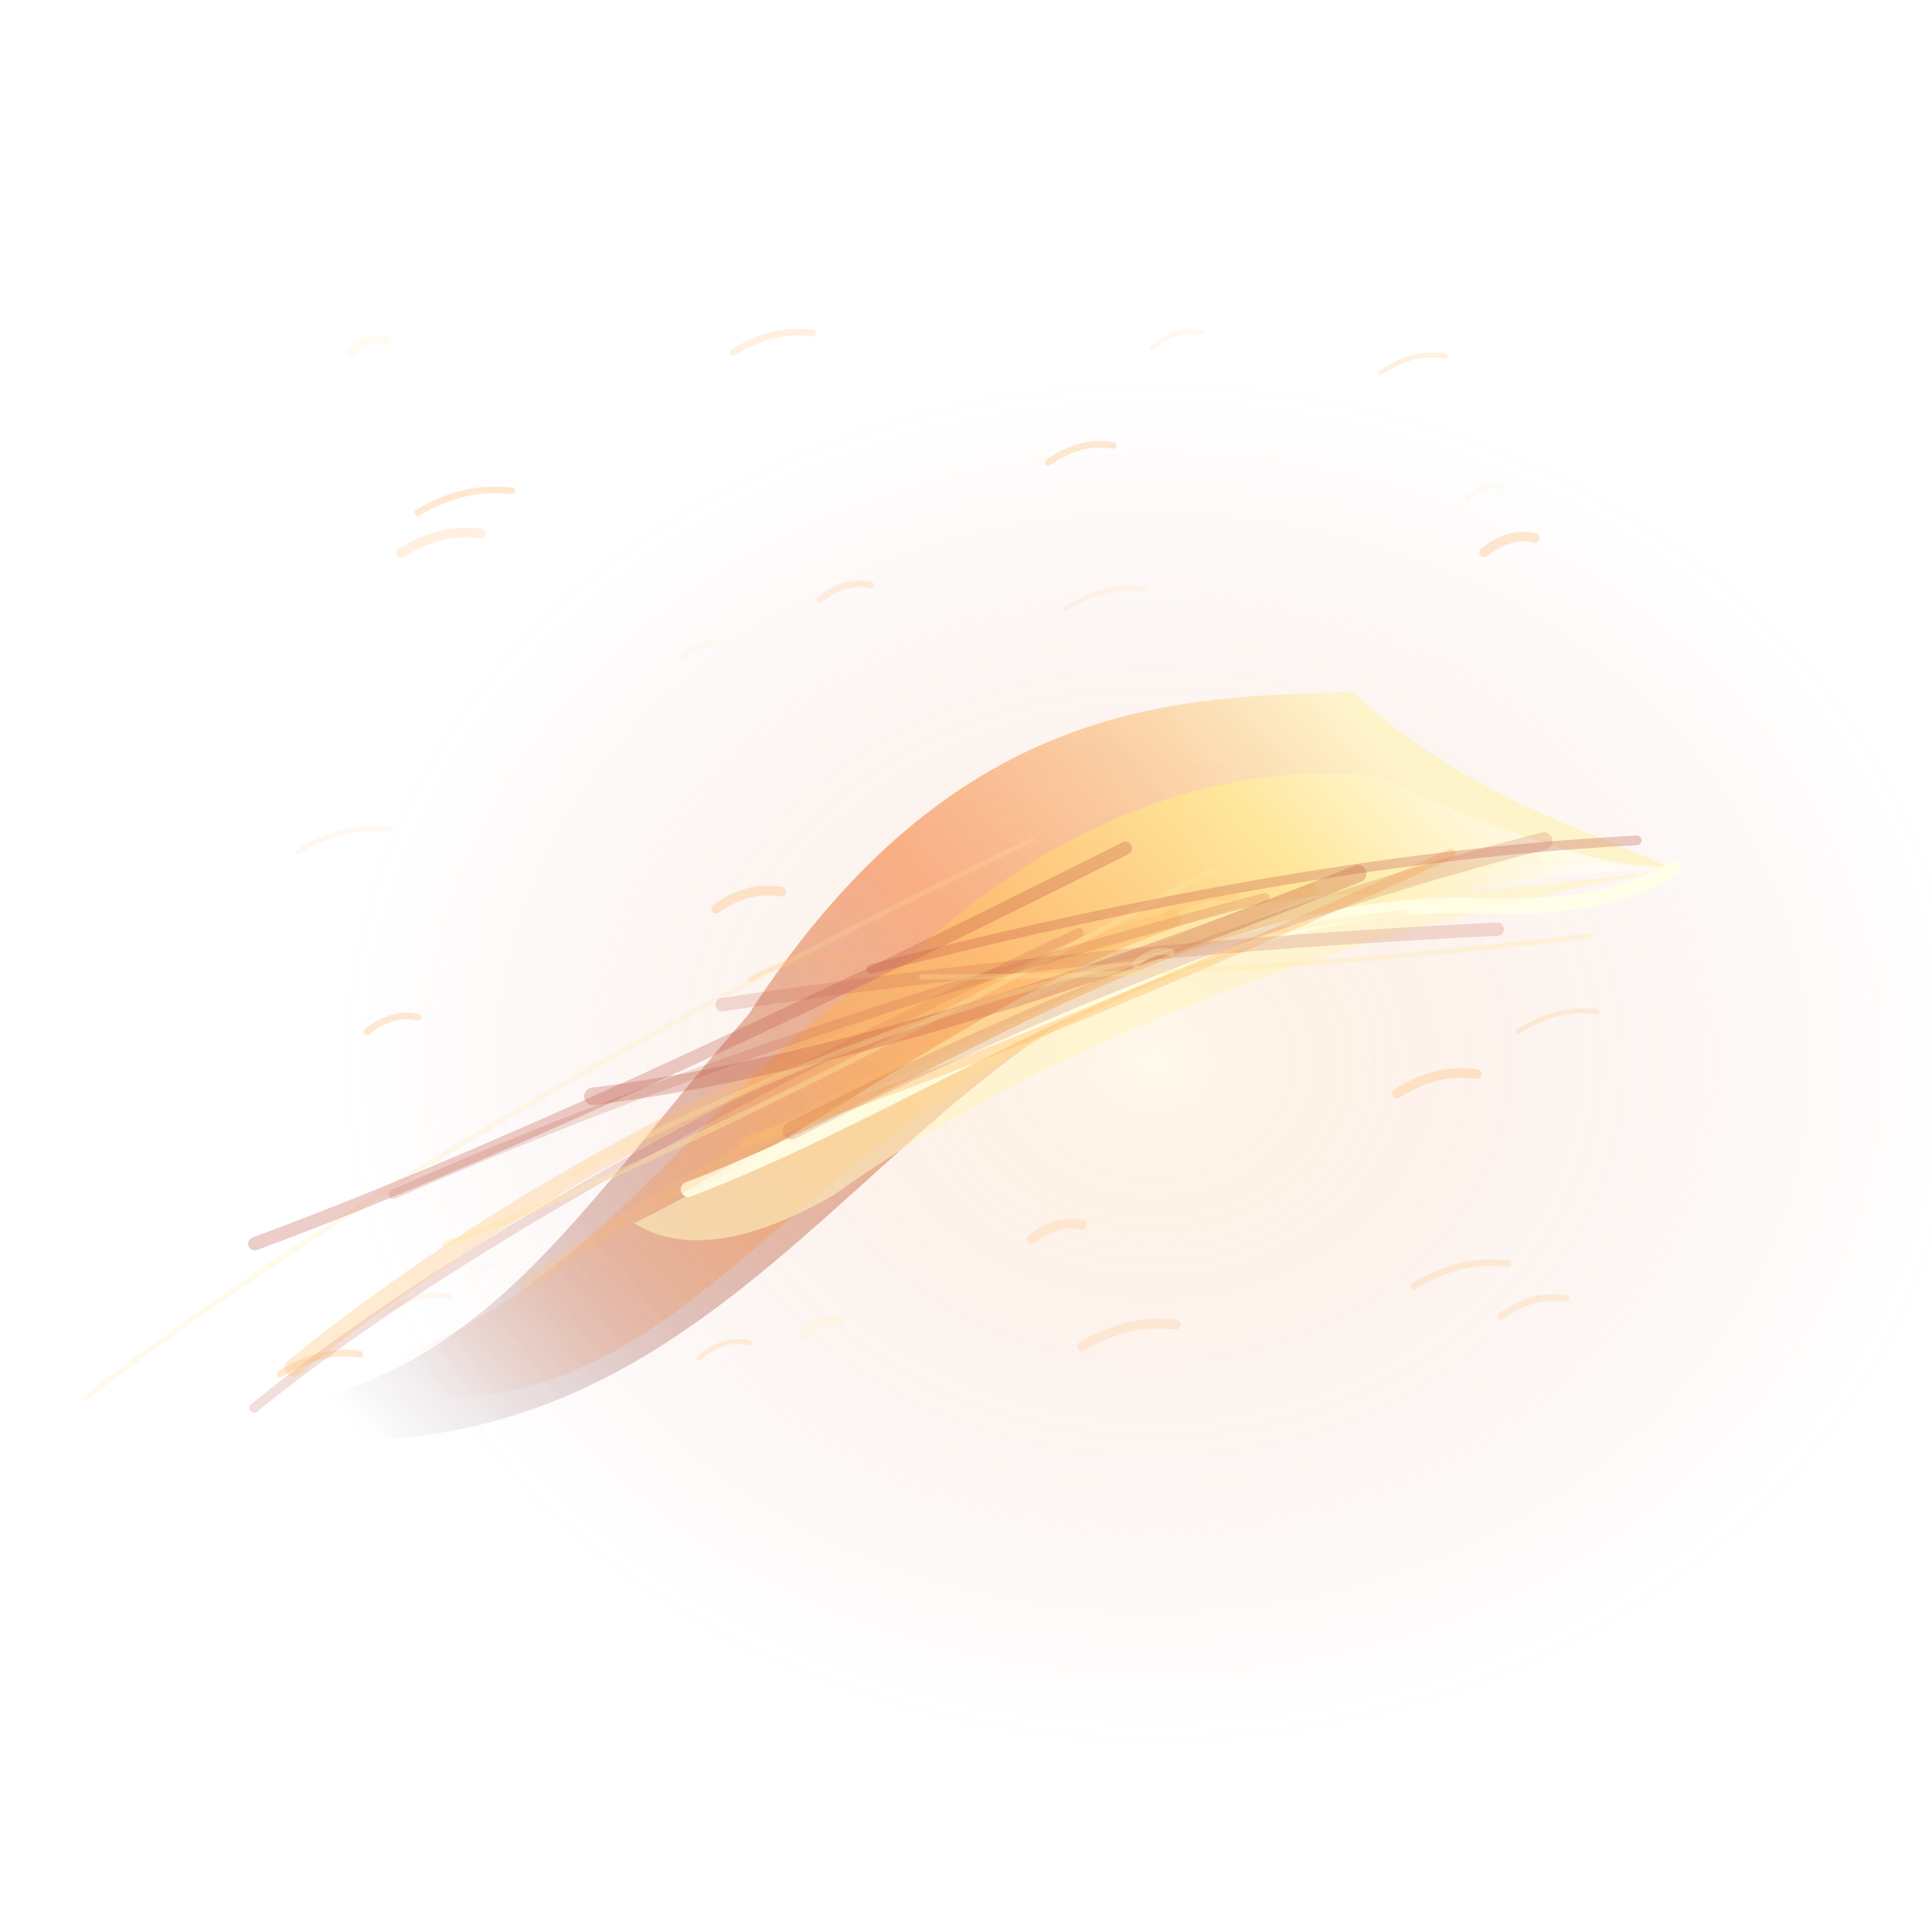
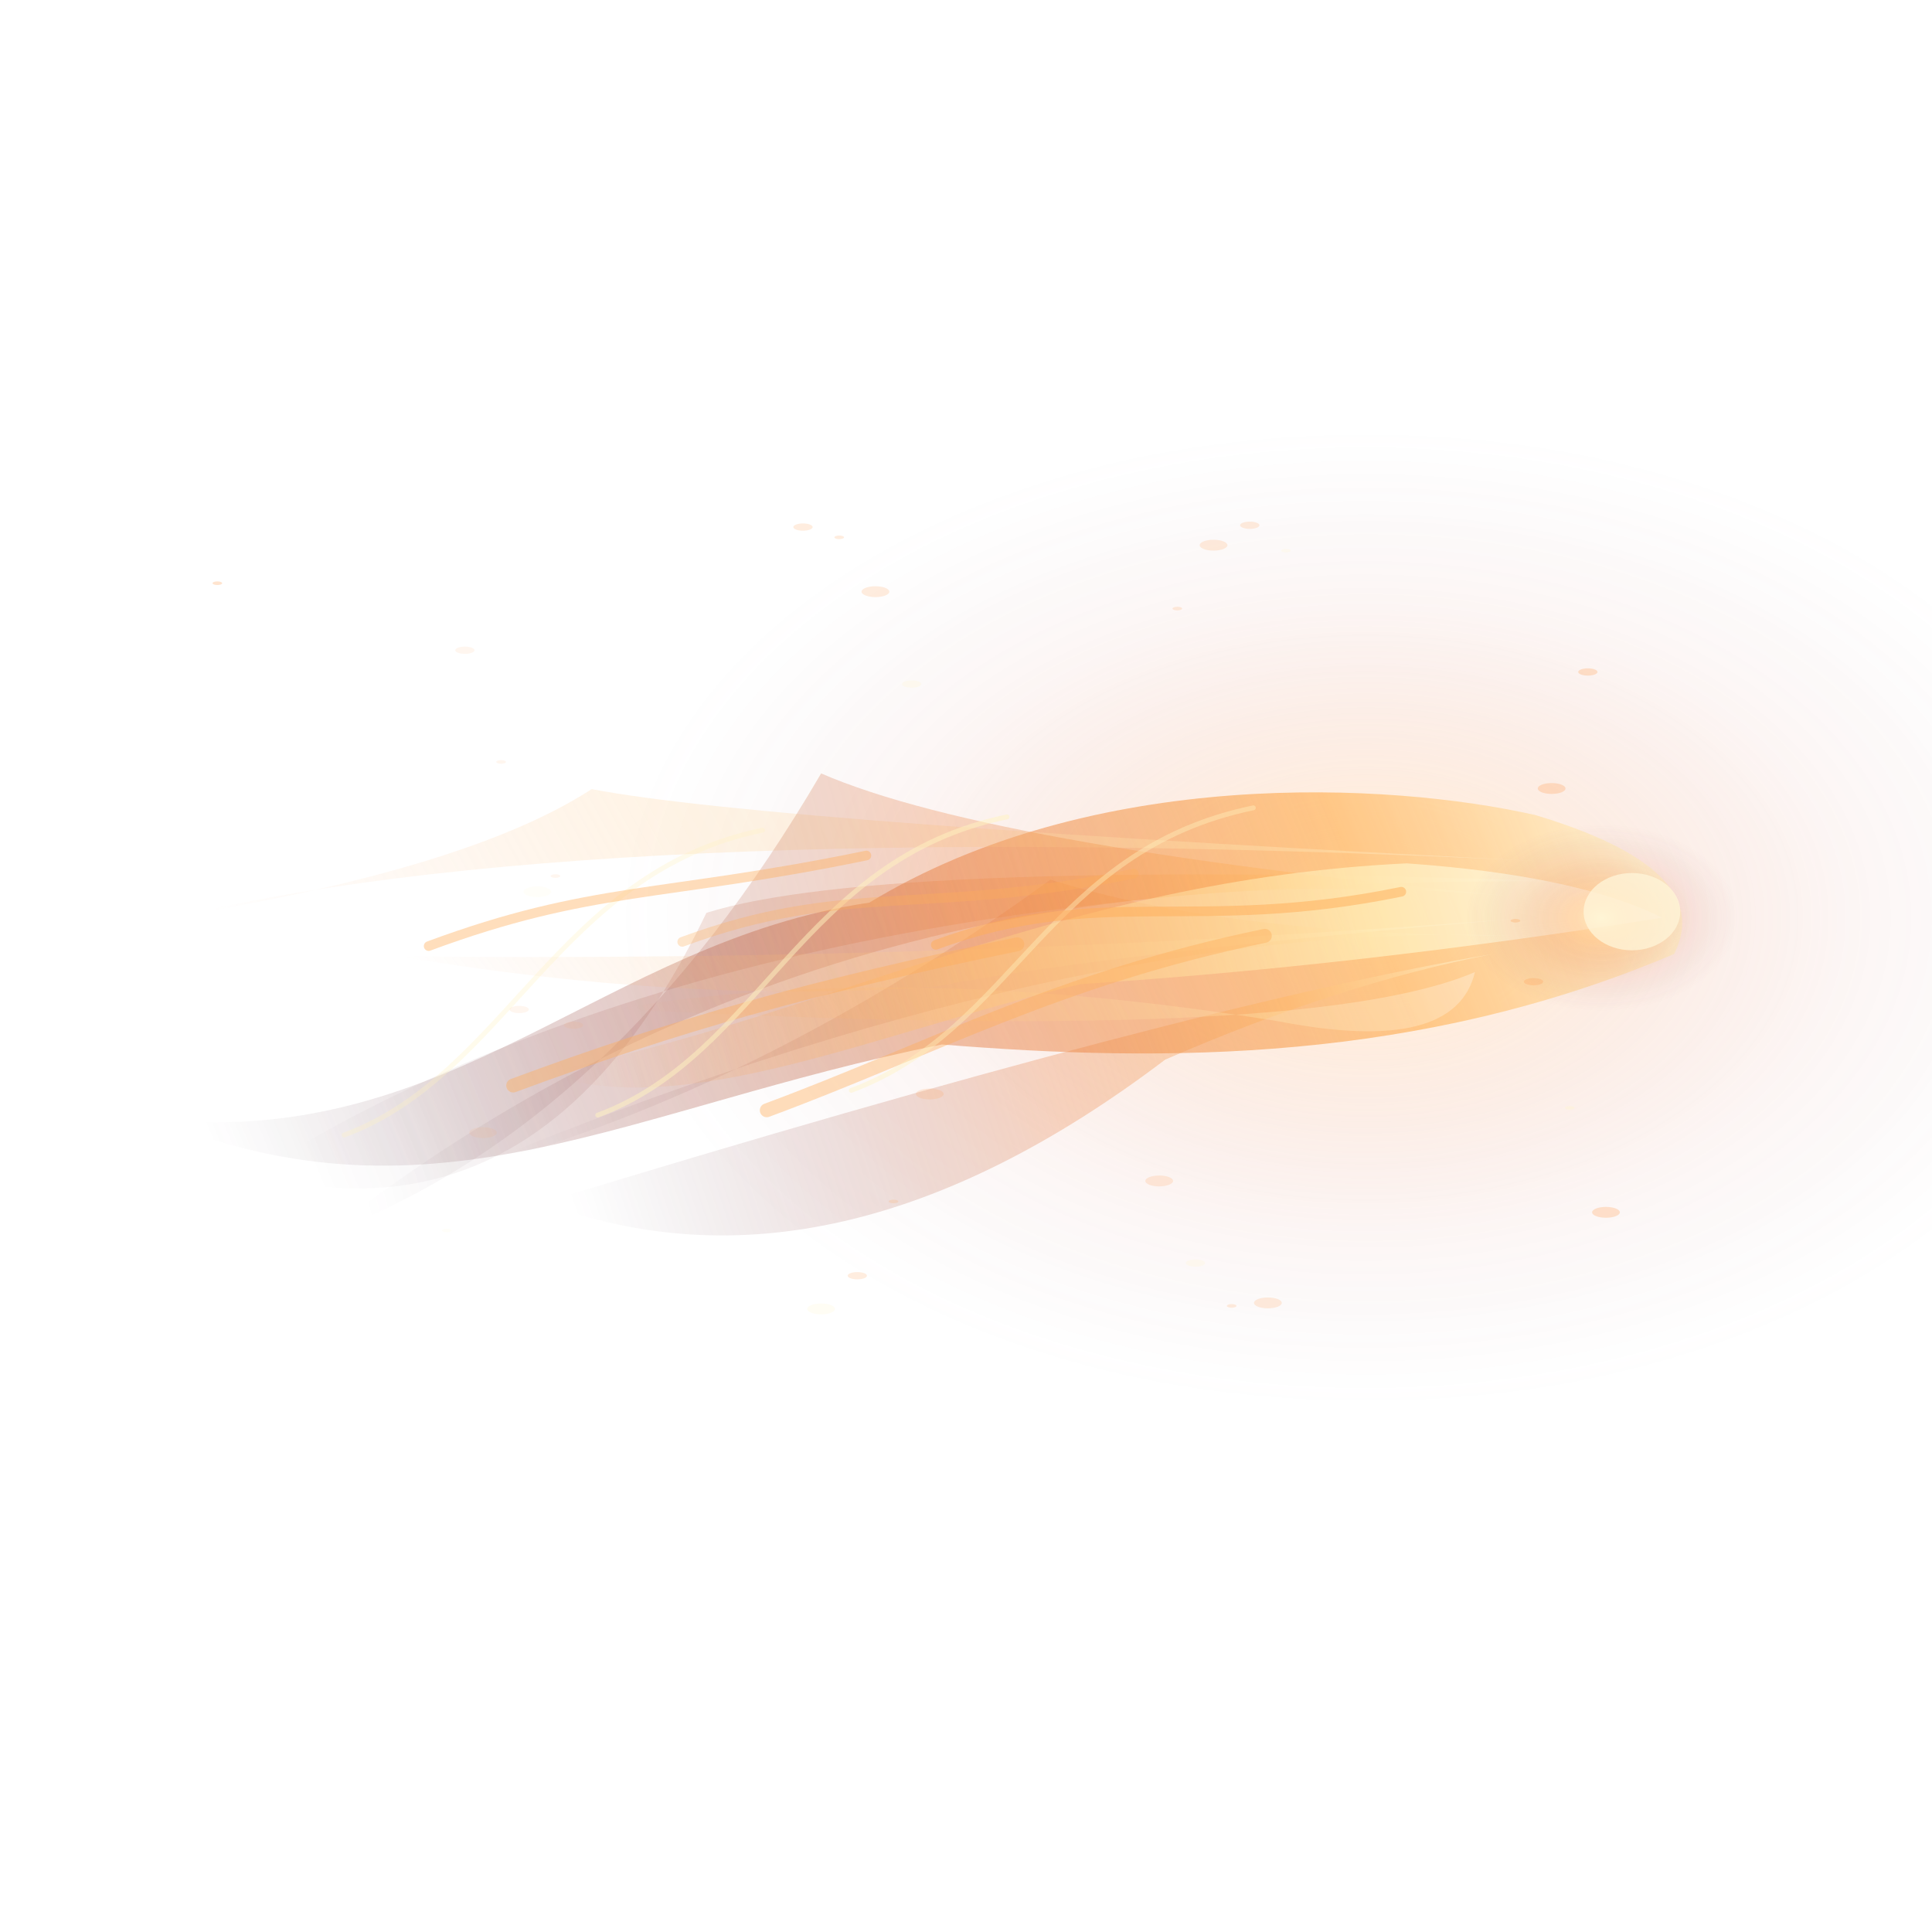
<svg xmlns="http://www.w3.org/2000/svg" width="320" height="320" viewBox="0 0 320 320">
  <defs>
-     <linearGradient id="sm" x1="3%" y1="70%" x2="92%" y2="33%">
-       <stop offset="0" stop-color="#4b2539" stop-opacity="0" />
-       <stop offset=".26" stop-color="#a14a39" stop-opacity=".38" />
-       <stop offset=".64" stop-color="#f57c38" stop-opacity=".70" />
-       <stop offset="1" stop-color="#fff2bc" stop-opacity=".88" />
+     <linearGradient id="trail" x1="0%" y1="55%" x2="100%" y2="45%">
+       <stop offset="0" stop-color="#351c33" stop-opacity="0" />
+       <stop offset=".26" stop-color="#913c36" stop-opacity=".28" />
+       <stop offset=".54" stop-color="#e87a3a" stop-opacity=".56" />
+       <stop offset=".81" stop-color="#ffb660" stop-opacity=".85" />
+       <stop offset="1" stop-color="#fff3cd" stop-opacity="1" />
    </linearGradient>
-     <linearGradient id="hot" x1="0%" y1="70%" x2="100%" y2="30%">
-       <stop offset="0" stop-color="#ef6b36" stop-opacity="0" />
-       <stop offset=".45" stop-color="#ffae51" stop-opacity=".70" />
-       <stop offset=".82" stop-color="#ffeb96" />
-       <stop offset="1" stop-color="#fffdf4" />
+     <linearGradient id="core" x1="0%" y1="50%" x2="100%" y2="45%">
+       <stop offset="0" stop-color="#f79348" stop-opacity="0" />
+       <stop offset=".37" stop-color="#ffc477" stop-opacity=".63" />
+       <stop offset=".75" stop-color="#fff0bc" />
+       <stop offset="1" stop-color="#fffefa" />
    </linearGradient>
-     <radialGradient id="halo">
-       <stop offset="0" stop-color="#ffe8a9" stop-opacity=".42" />
-       <stop offset=".28" stop-color="#f99c56" stop-opacity=".22" />
-       <stop offset="1" stop-color="#b95344" stop-opacity="0" />
+     <radialGradient id="glow">
+       <stop offset="0" stop-color="#fff5c1" stop-opacity=".78" />
+       <stop offset=".24" stop-color="#ffa861" stop-opacity=".38" />
+       <stop offset=".65" stop-color="#d05b41" stop-opacity=".10" />
+       <stop offset="1" stop-color="#7e3648" stop-opacity="0" />
    </radialGradient>
  </defs>
-   <ellipse cx="191.0" cy="176.0" rx="134" ry="113" fill="url(#halo)" opacity=".56" />
-   <path d="M 19 232.8 C 74 240.3 91 205.7 124 168.0 C 158 115.5 195 115.5 224 114.6 C 243 132.0 262 137.0 277.1 143.9 C 244 139.7 217 151.0 193 160.0 C 135 185.0 113 260.0 19 232.8 Z" fill="url(#sm)" opacity=".83" />
-   <path d="M 44 227.5 C 92 230.0 119 173.5 150 159.0 C 177 133.7 205 126.0 228 128.6 Q 262 144.0 277.1 143.9 C 239 144.6 204 156.0 178 169.0 C 117 200.0 109 246.0 44 227.5 Z" fill="url(#hot)" opacity=".78" />
-   <path d="M 105 202.6 C 145 183.0 185 146.2 228 148.2 Q 256 147.0 277.1 143.9 C 222 154.0 173 173.0 138 198.0 Q 117 210.0 105 202.6 Z" fill="#fff4bf" opacity=".57" />
-   <path d="M 114 197.0 C 156 181.0 197 149.0 244 150.0 Q 266 151.0 277.1 143.9" fill="none" stroke="#ffffe7" stroke-width="2.5" stroke-linecap="round" opacity=".90" />
-   <path d="M 14.1 231.6 Q 73.0 186.1 171.0 139.1" fill="none" stroke="#ffe7a1" opacity="0.2" stroke-width="0.9" stroke-linecap="round" />
-   <path d="M 42.1 233.2 Q 84.0 198.9 178.7 154.5" fill="none" stroke="#be5847" opacity="0.2" stroke-width="1.6" stroke-linecap="round" />
-   <path d="M 42.2 206.0 Q 95.0 186.5 186.4 140.5" fill="none" stroke="#be5847" opacity="0.3" stroke-width="2.2" stroke-linecap="round" />
-   <path d="M 48.6 226.5 Q 106.0 180.0 194.1 152.2" fill="none" stroke="#ffbc68" opacity="0.3" stroke-width="2.9" stroke-linecap="round" />
-   <path d="M 73.7 206.1 Q 117.0 190.1 201.8 143.5" fill="none" stroke="#ffe7a1" opacity="0.4" stroke-width="0.9" stroke-linecap="round" />
-   <path d="M 65.2 197.8 Q 128.0 170.1 209.5 148.7" fill="none" stroke="#be5847" opacity="0.2" stroke-width="1.6" stroke-linecap="round" />
-   <path d="M 87.1 212.7 Q 139.0 177.4 217.2 147.3" fill="none" stroke="#ffbc68" opacity="0.2" stroke-width="2.2" stroke-linecap="round" />
-   <path d="M 98.2 181.6 Q 150.0 175.0 224.9 144.7" fill="none" stroke="#be5847" opacity="0.3" stroke-width="2.9" stroke-linecap="round" />
-   <path d="M 94.7 194.5 Q 161.0 159.5 232.6 151.1" fill="none" stroke="#ffe7a1" opacity="0.3" stroke-width="0.9" stroke-linecap="round" />
-   <path d="M 123.3 189.1 Q 172.0 172.8 240.3 141.4" fill="none" stroke="#ffbc68" opacity="0.4" stroke-width="1.6" stroke-linecap="round" />
-   <path d="M 119.6 166.4 Q 183.0 157.0 248.0 153.9" fill="none" stroke="#be5847" opacity="0.2" stroke-width="2.2" stroke-linecap="round" />
-   <path d="M 131.1 187.3 Q 194.0 155.0 255.7 139.3" fill="none" stroke="#be5847" opacity="0.2" stroke-width="2.9" stroke-linecap="round" />
-   <path d="M 152.7 161.8 Q 205.0 162.0 263.4 155.0" fill="none" stroke="#ffe7a1" opacity="0.3" stroke-width="0.9" stroke-linecap="round" />
-   <path d="M 144.3 160.5 Q 216.0 142.0 271.1 139.2" fill="none" stroke="#be5847" opacity="0.3" stroke-width="1.6" stroke-linecap="round" />
-   <path d="M 78.0 211.8 Q 81.0 208.8 84.0 209.8" fill="none" stroke="#fff1ca" opacity="0.1" stroke-width="0.8" stroke-linecap="round" />
-   <path d="M 135.8 99.3 Q 140.0 95.9 144.2 96.9" fill="none" stroke="#ffb264" opacity="0.2" stroke-width="1.1" stroke-linecap="round" />
-   <path d="M 193.6 151.4 Q 199.0 147.5 204.4 148.5" fill="none" stroke="#ffb264" opacity="0.2" stroke-width="1.6" stroke-linecap="round" />
-   <path d="M 251.4 170.9 Q 258.0 166.6 264.6 167.6" fill="none" stroke="#ffb264" opacity="0.2" stroke-width="0.8" stroke-linecap="round" />
-   <path d="M 69.2 84.9 Q 77.0 80.3 84.8 81.3" fill="none" stroke="#ffb264" opacity="0.3" stroke-width="1.1" stroke-linecap="round" />
-   <path d="M 133.0 221.1 Q 136.0 218.0 139.0 219.0" fill="none" stroke="#fff1ca" opacity="0.3" stroke-width="1.6" stroke-linecap="round" />
-   <path d="M 190.8 57.6 Q 195.0 54.1 199.2 55.1" fill="none" stroke="#ffb264" opacity="0.1" stroke-width="0.8" stroke-linecap="round" />
-   <path d="M 248.6 218.0 Q 254.0 214.1 259.4 215.1" fill="none" stroke="#ffb264" opacity="0.2" stroke-width="1.1" stroke-linecap="round" />
-   <path d="M 66.4 91.6 Q 73.0 87.4 79.6 88.4" fill="none" stroke="#ffb264" opacity="0.2" stroke-width="1.6" stroke-linecap="round" />
-   <path d="M 124.2 162.3 Q 132.0 157.6 139.8 158.6" fill="none" stroke="#ffb264" opacity="0.2" stroke-width="0.8" stroke-linecap="round" />
-   <path d="M 188.0 159.8 Q 191.0 156.8 194.0 157.8" fill="none" stroke="#fff1ca" opacity="0.3" stroke-width="1.1" stroke-linecap="round" />
-   <path d="M 245.8 91.5 Q 250.0 88.1 254.2 89.1" fill="none" stroke="#ffb264" opacity="0.3" stroke-width="1.6" stroke-linecap="round" />
-   <path d="M 63.6 217.6 Q 69.0 213.7 74.4 214.7" fill="none" stroke="#ffb264" opacity="0.1" stroke-width="0.8" stroke-linecap="round" />
-   <path d="M 121.4 58.4 Q 128.0 54.2 134.6 55.2" fill="none" stroke="#ffb264" opacity="0.2" stroke-width="1.1" stroke-linecap="round" />
-   <path d="M 179.2 223.0 Q 187.0 218.4 194.8 219.4" fill="none" stroke="#ffb264" opacity="0.2" stroke-width="1.6" stroke-linecap="round" />
-   <path d="M 243.0 82.7 Q 246.0 79.7 249.0 80.7" fill="none" stroke="#fff1ca" opacity="0.2" stroke-width="0.8" stroke-linecap="round" />
-   <path d="M 60.8 170.9 Q 65.0 167.5 69.2 168.5" fill="none" stroke="#ffb264" opacity="0.3" stroke-width="1.1" stroke-linecap="round" />
-   <path d="M 118.6 150.5 Q 124.0 146.7 129.4 147.7" fill="none" stroke="#ffb264" opacity="0.3" stroke-width="1.6" stroke-linecap="round" />
-   <path d="M 176.4 100.9 Q 183.0 96.6 189.6 97.6" fill="none" stroke="#ffb264" opacity="0.1" stroke-width="0.8" stroke-linecap="round" />
-   <path d="M 234.2 213.0 Q 242.0 208.3 249.8 209.3" fill="none" stroke="#ffb264" opacity="0.2" stroke-width="1.1" stroke-linecap="round" />
-   <path d="M 58.0 58.5 Q 61.0 55.5 64.0 56.5" fill="none" stroke="#fff1ca" opacity="0.2" stroke-width="1.6" stroke-linecap="round" />
-   <path d="M 115.8 224.9 Q 120.0 221.4 124.2 222.4" fill="none" stroke="#ffb264" opacity="0.2" stroke-width="0.8" stroke-linecap="round" />
-   <path d="M 173.6 76.6 Q 179.0 72.8 184.4 73.8" fill="none" stroke="#ffb264" opacity="0.3" stroke-width="1.1" stroke-linecap="round" />
-   <path d="M 231.4 181.1 Q 238.0 176.9 244.6 177.9" fill="none" stroke="#ffb264" opacity="0.3" stroke-width="1.6" stroke-linecap="round" />
-   <path d="M 49.2 141.1 Q 57.0 136.4 64.8 137.4" fill="none" stroke="#ffb264" opacity="0.1" stroke-width="0.8" stroke-linecap="round" />
-   <path d="M 113.0 108.8 Q 116.0 105.8 119.0 106.8" fill="none" stroke="#fff1ca" opacity="0.2" stroke-width="1.1" stroke-linecap="round" />
-   <path d="M 170.8 205.3 Q 175.0 201.9 179.2 202.9" fill="none" stroke="#ffb264" opacity="0.2" stroke-width="1.6" stroke-linecap="round" />
-   <path d="M 228.6 61.8 Q 234.0 58.0 239.4 59.0" fill="none" stroke="#ffb264" opacity="0.2" stroke-width="0.8" stroke-linecap="round" />
-   <path d="M 46.4 227.6 Q 53.0 223.3 59.6 224.3" fill="none" stroke="#ffb264" opacity="0.3" stroke-width="1.1" stroke-linecap="round" />
+   <ellipse cx="226.3" cy="152.0" rx="124" ry="80" fill="url(#glow)" opacity=".54" />
+   <path d="M 26 185.4 C 75 190.4 100 156.0 144 149.5 C 181 127.0 230 129.5 254.3 135.0 Q 284.3 144.0 277.3 158.0 C 235 176.0 193 176.0 156 173.0 C 104 183.4 72 204.4 26 185.4 Z" fill="url(#trail)" opacity=".82" />
+   <path d="M30.0 151.7 Q78.0 143.7 98.0 130.7 Q127.0 136.3 262.3 143.0 Q102.0 134.7 30.0 151.7 Z" fill="url(#core)" opacity="0.3" />
+   <path d="M42.0 194.4 Q90.0 207.4 117.0 151.2 Q146.0 142.1 259.3 146.0 Q121.0 144.7 42.0 194.4 Z" fill="url(#trail)" opacity="0.4" />
+   <path d="M54.0 204.4 Q102.0 186.4 136.0 128.1 Q165.0 140.7 256.3 149.0 Q140.0 137.1 54.0 204.4 Z" fill="url(#trail)" opacity="0.5" />
+   <path d="M66.0 158.4 Q114.0 166.4 155.0 163.4 Q184.0 157.8 253.3 152.0 Q159.0 159.4 66.0 158.4 Z" fill="url(#core)" opacity="0.3" />
+   <path d="M78.0 193.5 Q126.0 180.5 174.0 145.7 Q203.0 154.8 250.3 155.0 Q178.0 152.2 78.0 193.5 Z" fill="url(#trail)" opacity="0.4" />
+   <path d="M90.0 199.2 Q138.0 217.2 193.0 175.5 Q222.0 162.9 247.3 158.0 Q197.0 166.5 90.0 199.2 Z" fill="url(#trail)" opacity="0.5" />
+   <path d="M102.0 167.1 Q150.0 159.1 212.0 169.2 Q241.0 174.8 244.3 161.0 Q216.0 173.2 102.0 167.1 Z" fill="url(#core)" opacity="0.3" />
+   <path d="M 90 177.7 C 137 168.5 176 145.7 233 143.0 Q 261.3 145.0 275.3 152.0 Q 225 160.0 179 163.0 C 145 171.0 113 186.0 90 177.7 Z" fill="url(#core)" opacity=".72" />
+   <ellipse cx="265.3" cy="152.0" rx="22.5" ry="15.5" fill="url(#glow)" opacity=".92" />
+   <ellipse cx="270.3" cy="151.0" rx="8" ry="6.4" fill="#fff6d9" opacity=".75" />
+   <path d="M57.0 188.0 C84.0 178.0 92.3 144.5 126.3 137.5" fill="none" stroke="#fff3bf" stroke-width="0.8" stroke-linecap="round" opacity="0.3" />
+   <path d="M71.0 156.7 C98.0 146.7 109.5 148.7 143.5 141.7" fill="none" stroke="#ffad58" stroke-width="1.6" stroke-linecap="round" opacity="0.4" />
+   <path d="M85.0 179.8 C112.0 169.8 134.5 163.4 168.5 156.4" fill="none" stroke="#ffad58" stroke-width="2.3" stroke-linecap="round" opacity="0.4" />
+   <path d="M99.0 184.7 C126.0 174.7 132.8 142.3 166.8 135.3" fill="none" stroke="#fff3bf" stroke-width="0.8" stroke-linecap="round" opacity="0.5" />
+   <path d="M113.0 156.0 C140.0 146.0 153.8 151.7 187.8 144.7" fill="none" stroke="#ffad58" stroke-width="1.6" stroke-linecap="round" opacity="0.3" />
+   <path d="M127.0 183.9 C154.0 173.9 175.5 162.0 209.5 155.0" fill="none" stroke="#ffad58" stroke-width="2.3" stroke-linecap="round" opacity="0.4" />
+   <path d="M141.0 180.6 C168.0 170.6 173.6 140.8 207.6 133.8" fill="none" stroke="#fff3bf" stroke-width="0.8" stroke-linecap="round" opacity="0.4" />
+   <path d="M155.0 156.5 C182.0 146.5 198.1 154.7 232.1 147.7" fill="none" stroke="#ffad58" stroke-width="1.6" stroke-linecap="round" opacity="0.5" />
+   <ellipse cx="74.0" cy="203.8" rx="0.8" ry="0.3" fill="#fff6c6" opacity="0.1" />
+   <ellipse cx="133.0" cy="87.3" rx="1.6" ry="0.6" fill="#ffa55e" opacity="0.2" />
+   <ellipse cx="192.0" cy="195.6" rx="2.3" ry="0.9" fill="#ffa55e" opacity="0.2" />
+   <ellipse cx="251.0" cy="152.5" rx="0.8" ry="0.3" fill="#ffa55e" opacity="0.3" />
+   <ellipse cx="77.0" cy="107.7" rx="1.6" ry="0.6" fill="#ffa55e" opacity="0.1" />
+   <ellipse cx="136.0" cy="216.8" rx="2.3" ry="0.9" fill="#fff6c6" opacity="0.2" />
+   <ellipse cx="195.0" cy="100.8" rx="0.8" ry="0.3" fill="#ffa55e" opacity="0.2" />
+   <ellipse cx="254.0" cy="162.6" rx="1.6" ry="0.6" fill="#ffa55e" opacity="0.3" />
+   <ellipse cx="80.0" cy="187.6" rx="2.3" ry="0.9" fill="#ffa55e" opacity="0.1" />
+   <ellipse cx="139.0" cy="89.0" rx="0.8" ry="0.3" fill="#ffa55e" opacity="0.2" />
+   <ellipse cx="198.0" cy="209.2" rx="1.6" ry="0.6" fill="#fff6c6" opacity="0.2" />
+   <ellipse cx="257.0" cy="130.6" rx="2.3" ry="0.9" fill="#ffa55e" opacity="0.3" />
+   <ellipse cx="83.0" cy="126.2" rx="0.8" ry="0.3" fill="#ffa55e" opacity="0.1" />
+   <ellipse cx="142.0" cy="211.3" rx="1.6" ry="0.6" fill="#ffa55e" opacity="0.2" />
+   <ellipse cx="201.0" cy="90.3" rx="2.3" ry="0.9" fill="#ffa55e" opacity="0.2" />
+   <ellipse cx="260.0" cy="183.5" rx="0.8" ry="0.3" fill="#fff6c6" opacity="0.3" />
+   <ellipse cx="86.0" cy="167.2" rx="1.6" ry="0.6" fill="#ffa55e" opacity="0.1" />
+   <ellipse cx="145.0" cy="98.0" rx="2.3" ry="0.9" fill="#ffa55e" opacity="0.2" />
+   <ellipse cx="204.0" cy="216.3" rx="0.8" ry="0.3" fill="#ffa55e" opacity="0.2" />
+   <ellipse cx="263.0" cy="111.3" rx="1.6" ry="0.6" fill="#ffa55e" opacity="0.3" />
+   <ellipse cx="89.0" cy="147.7" rx="2.3" ry="0.9" fill="#fff6c6" opacity="0.1" />
+   <ellipse cx="148.0" cy="199.0" rx="0.8" ry="0.3" fill="#ffa55e" opacity="0.2" />
+   <ellipse cx="207.0" cy="87.0" rx="1.6" ry="0.6" fill="#ffa55e" opacity="0.2" />
+   <ellipse cx="266.0" cy="200.8" rx="2.3" ry="0.9" fill="#ffa55e" opacity="0.3" />
+   <ellipse cx="92.0" cy="145.1" rx="0.8" ry="0.3" fill="#ffa55e" opacity="0.1" />
+   <ellipse cx="151.0" cy="113.3" rx="1.6" ry="0.6" fill="#fff6c6" opacity="0.2" />
+   <ellipse cx="210.0" cy="215.8" rx="2.3" ry="0.9" fill="#ffa55e" opacity="0.2" />
+   <ellipse cx="36.0" cy="96.6" rx="0.8" ry="0.3" fill="#ffa55e" opacity="0.3" />
+   <ellipse cx="95.0" cy="169.8" rx="1.6" ry="0.6" fill="#ffa55e" opacity="0.1" />
+   <ellipse cx="154.0" cy="181.2" rx="2.3" ry="0.9" fill="#ffa55e" opacity="0.2" />
+   <ellipse cx="213.0" cy="91.2" rx="0.8" ry="0.3" fill="#fff6c6" opacity="0.2" />
</svg>
